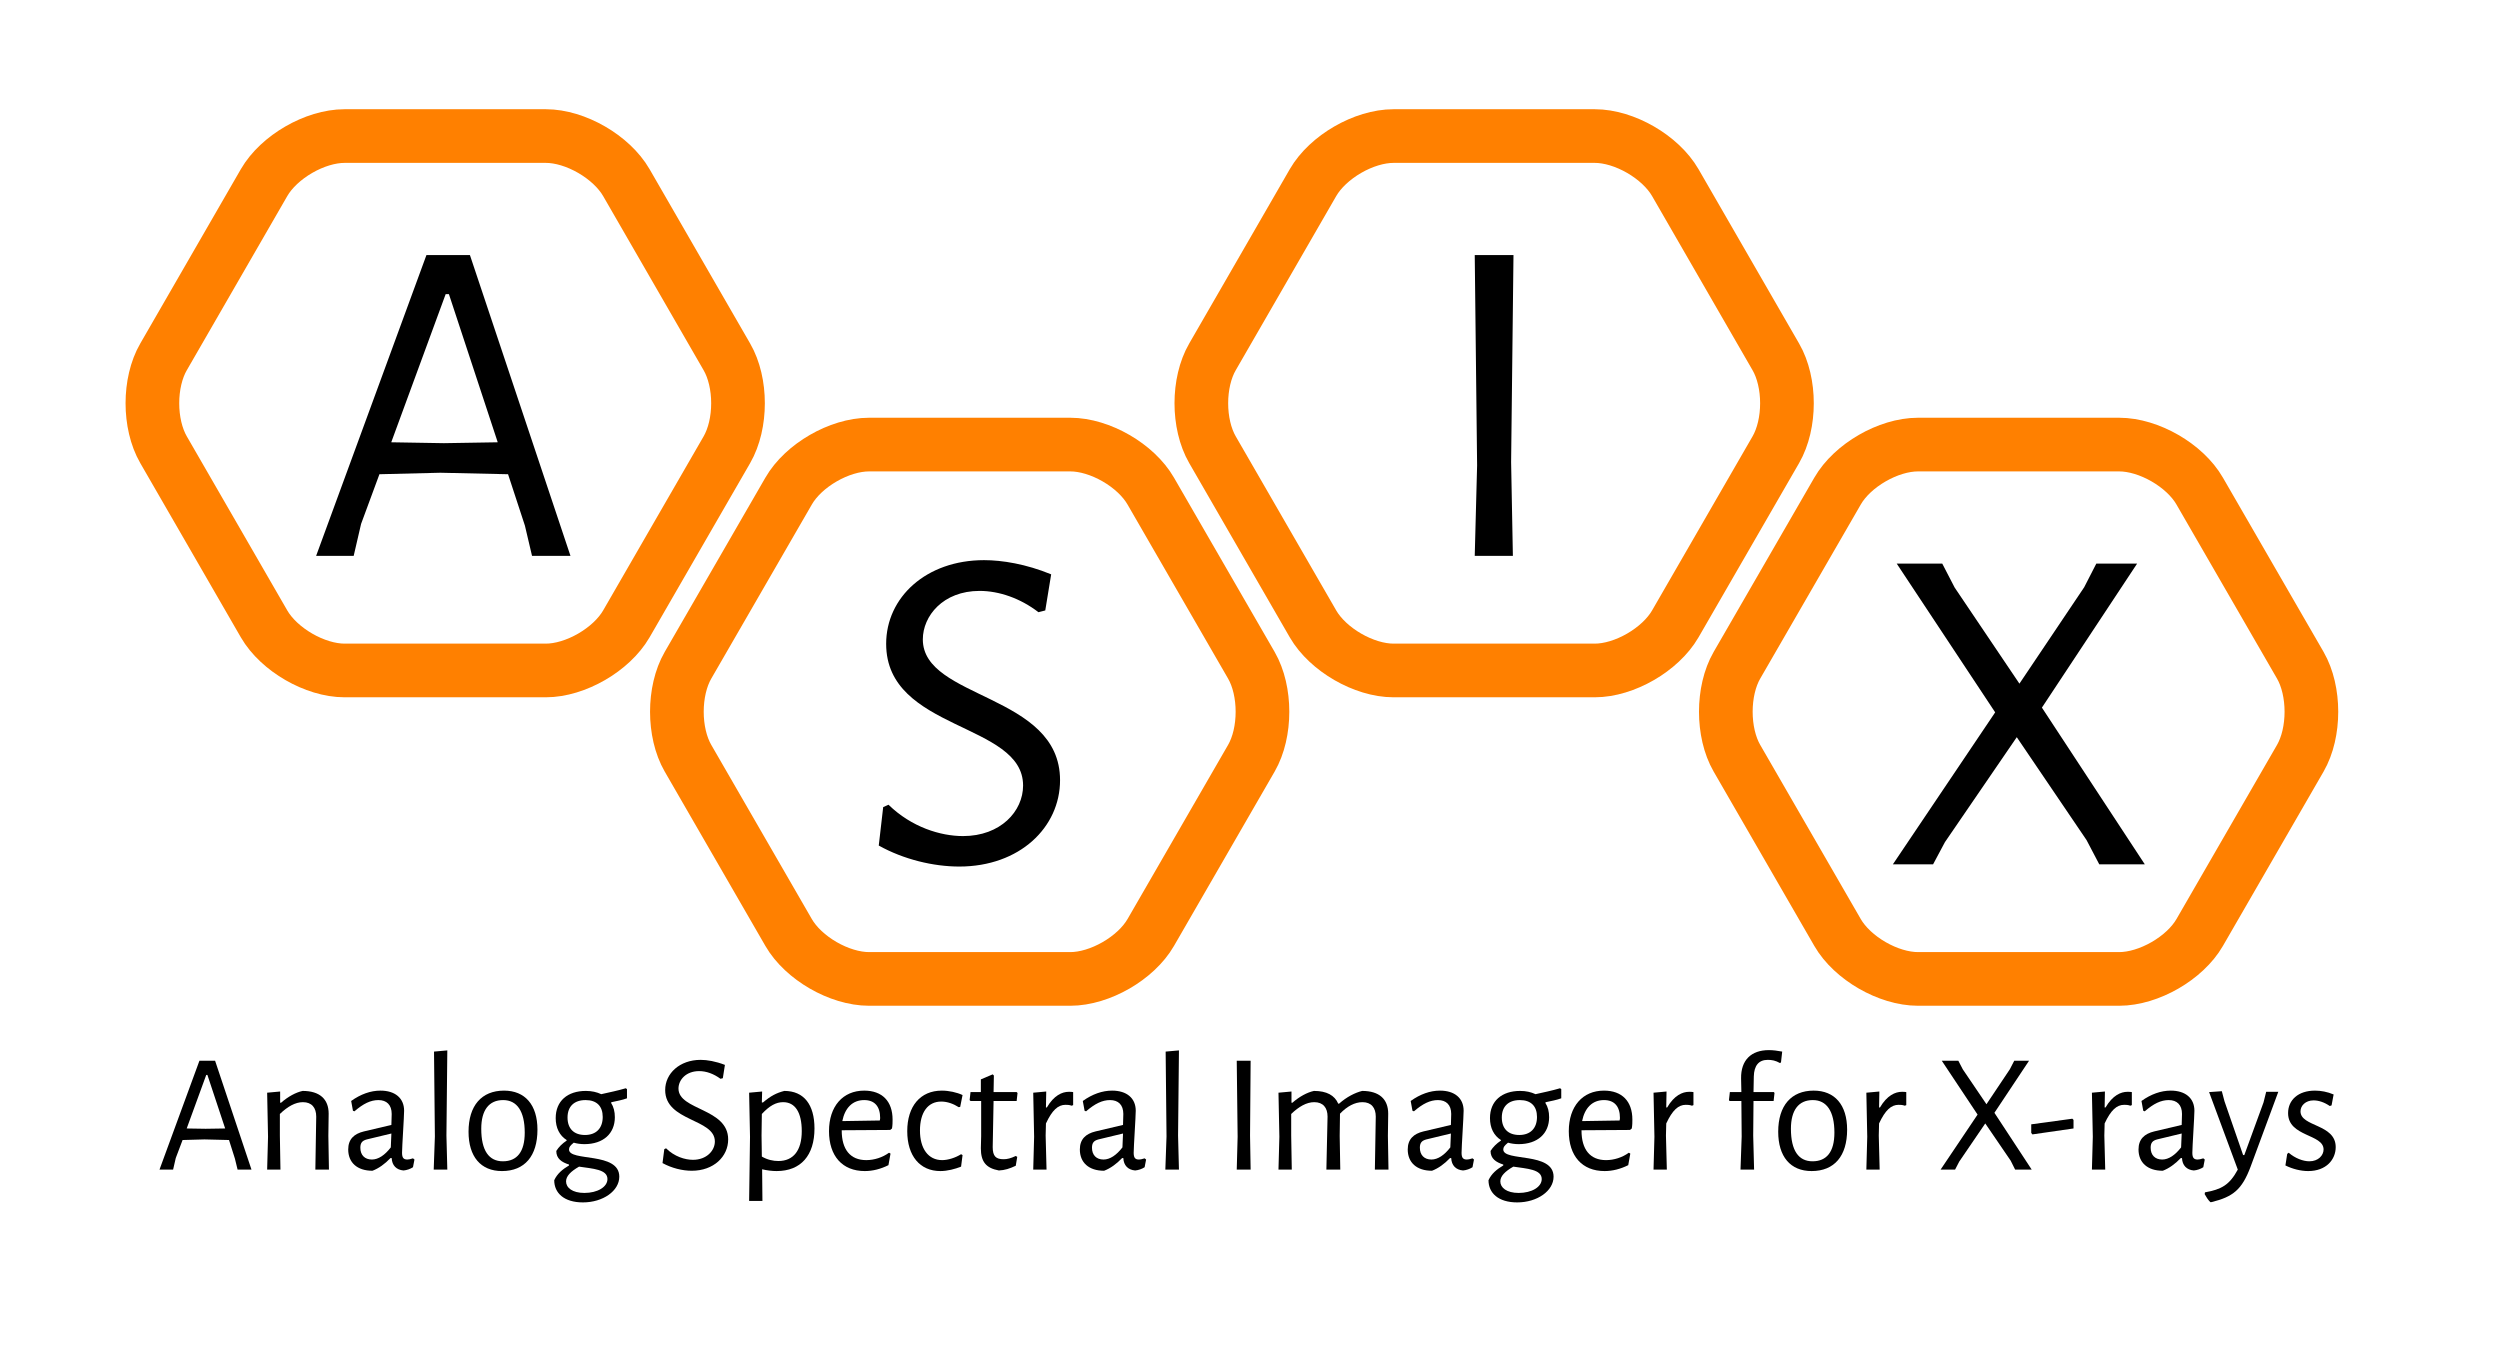
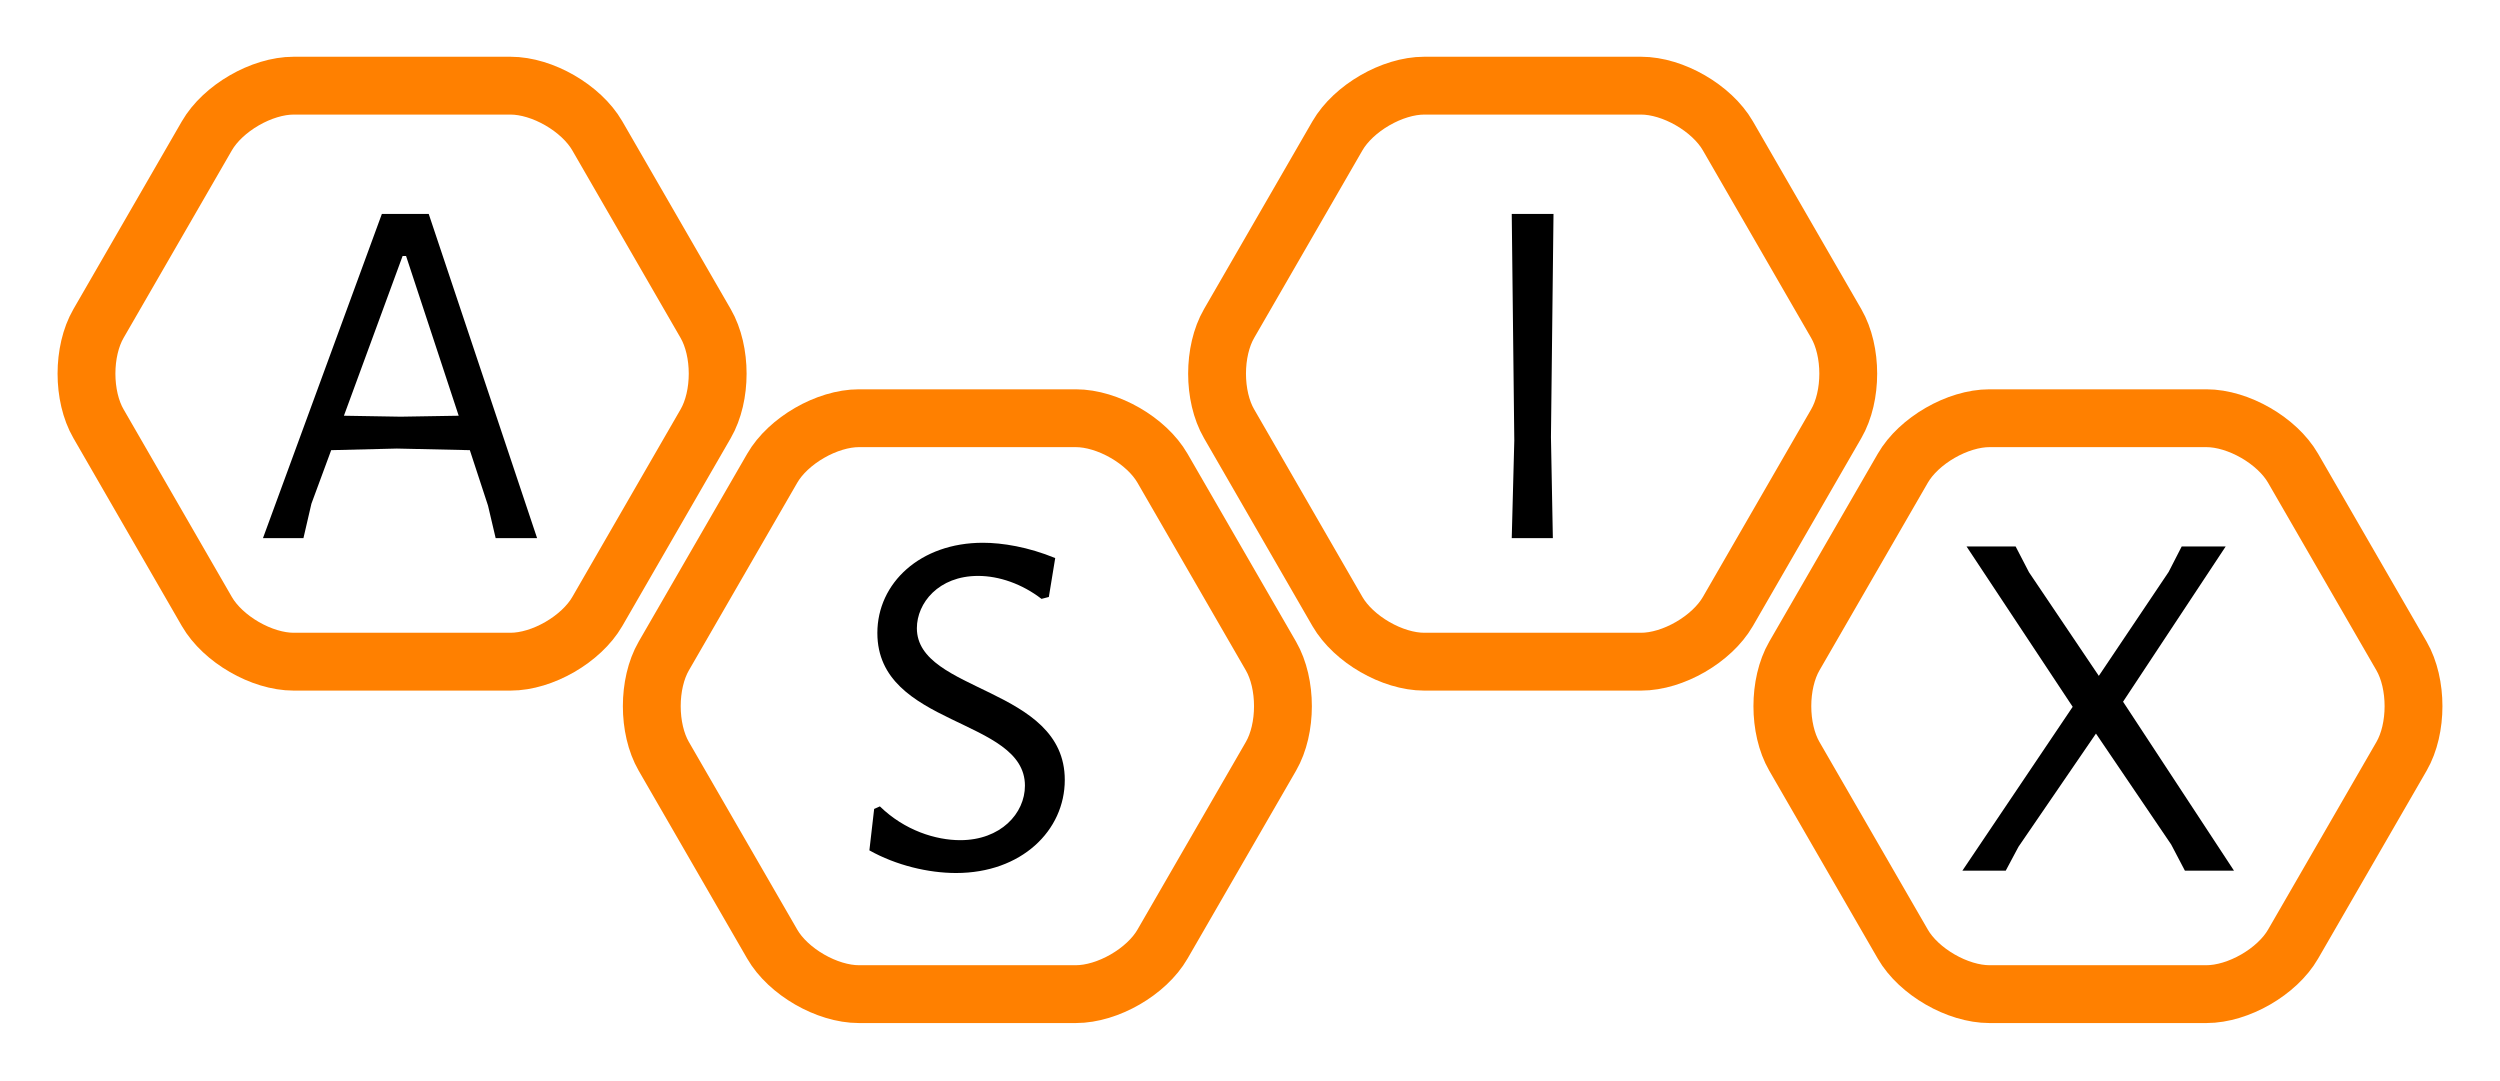
- <svg xmlns="http://www.w3.org/2000/svg" xmlns:xlink="http://www.w3.org/1999/xlink" width="132.081" height="71.82" viewBox="0 0 132.081 71.82">
+ <svg xmlns="http://www.w3.org/2000/svg" xmlns:xlink="http://www.w3.org/1999/xlink" width="122.544" height="52.987" viewBox="0 0 122.544 52.987">
  <defs>
    <g>
      <g id="glyph-0-0">
        <path d="M 8.469 -15.891 L 6.172 -15.891 L 0.344 0 L 2.328 0 L 2.719 -1.688 L 3.688 -4.312 L 6.906 -4.391 L 10.484 -4.312 L 11.375 -1.594 L 11.75 0 L 13.781 0 Z M 7.094 -5.953 L 4.312 -6 L 7.188 -13.828 L 7.359 -13.828 L 9.938 -6 Z M 7.094 -5.953 " />
      </g>
      <g id="glyph-0-1">
        <path d="M 6.609 -16.016 C 3.547 -16.016 1.438 -14.047 1.438 -11.594 C 1.438 -6.984 8.672 -7.453 8.672 -4.109 C 8.672 -2.75 7.484 -1.438 5.5 -1.438 C 4.312 -1.438 2.781 -1.906 1.562 -3.094 L 1.281 -2.969 L 1.047 -0.938 C 2.359 -0.203 3.938 0.172 5.297 0.172 C 8.5 0.172 10.625 -1.906 10.625 -4.391 C 10.625 -8.969 3.375 -8.656 3.375 -11.828 C 3.375 -13.062 4.438 -14.391 6.375 -14.391 C 7.406 -14.391 8.531 -14 9.484 -13.266 L 9.844 -13.359 L 10.156 -15.266 C 8.828 -15.812 7.562 -16.016 6.609 -16.016 Z M 6.609 -16.016 " />
      </g>
      <g id="glyph-0-2">
        <path d="M 4.344 -15.891 L 2.297 -15.891 L 2.422 -4.781 L 2.297 0 L 4.312 0 L 4.219 -4.953 Z M 4.344 -15.891 " />
      </g>
      <g id="glyph-0-3">
        <path d="M 13.625 -15.891 L 11.469 -15.891 L 10.828 -14.641 L 7.406 -9.547 L 3.984 -14.625 L 3.328 -15.891 L 0.922 -15.891 L 6.125 -8.031 L 0.719 0 L 2.844 0 L 3.469 -1.172 L 7.266 -6.719 L 10.953 -1.281 L 11.625 0 L 14.031 0 L 8.594 -8.281 Z M 13.625 -15.891 " />
      </g>
-       <g id="glyph-1-0">
-         <path d="M 3.062 -5.75 L 2.234 -5.75 L 0.125 0 L 0.844 0 L 0.984 -0.609 L 1.344 -1.562 L 2.5 -1.594 L 3.797 -1.562 L 4.109 -0.578 L 4.25 0 L 4.984 0 Z M 2.562 -2.156 L 1.562 -2.172 L 2.594 -5 L 2.656 -5 L 3.594 -2.172 Z M 2.562 -2.156 " />
-       </g>
-       <g id="glyph-1-1">
-         <path d="M 3.266 0 L 3.984 0 L 3.953 -1.781 L 3.969 -2.953 C 3.969 -3.719 3.5 -4.156 2.594 -4.156 C 2.234 -4.078 1.828 -3.859 1.453 -3.531 L 1.406 -3.531 L 1.406 -4.125 L 0.719 -4.062 L 0.766 -1.734 L 0.719 0 L 1.422 0 L 1.391 -1.797 L 1.391 -2.938 C 1.797 -3.328 2.203 -3.562 2.609 -3.562 C 3.078 -3.562 3.312 -3.266 3.312 -2.797 Z M 3.266 0 " />
-       </g>
-       <g id="glyph-1-2">
-         <path d="M 2.078 -4.172 C 1.562 -4.172 1.031 -3.984 0.531 -3.625 L 0.625 -3.109 L 0.703 -3.078 C 1.172 -3.484 1.562 -3.672 1.969 -3.672 C 2.406 -3.672 2.672 -3.422 2.672 -2.938 L 2.656 -2.359 L 1.203 -2.016 C 0.688 -1.891 0.375 -1.609 0.375 -1.062 C 0.375 -0.375 0.844 0.062 1.656 0.062 C 1.984 -0.062 2.312 -0.297 2.609 -0.609 L 2.672 -0.609 C 2.688 -0.219 2.922 0.016 3.297 0.047 C 3.469 0.031 3.656 -0.031 3.797 -0.125 L 3.875 -0.531 L 3.797 -0.594 C 3.656 -0.547 3.562 -0.531 3.5 -0.531 C 3.297 -0.531 3.219 -0.625 3.219 -0.891 C 3.219 -1.203 3.328 -2.797 3.328 -3.109 C 3.328 -3.781 2.844 -4.172 2.078 -4.172 Z M 2.656 -1.906 L 2.625 -1.172 C 2.312 -0.766 1.969 -0.531 1.625 -0.531 C 1.25 -0.531 1.016 -0.766 1.016 -1.156 C 1.016 -1.422 1.125 -1.531 1.359 -1.594 Z M 2.656 -1.906 " />
-       </g>
-       <g id="glyph-1-3">
-         <path d="M 1.469 -6.297 L 0.766 -6.234 L 0.812 -1.75 L 0.75 0 L 1.469 0 L 1.422 -1.797 Z M 1.469 -6.297 " />
-       </g>
-       <g id="glyph-1-4">
-         <path d="M 2.25 -4.172 C 1.062 -4.172 0.375 -3.375 0.375 -2 C 0.375 -0.688 1.016 0.078 2.141 0.078 C 3.344 0.078 4.016 -0.719 4.016 -2.109 C 4.016 -3.422 3.359 -4.172 2.25 -4.172 Z M 2.203 -3.672 C 2.938 -3.672 3.344 -3.078 3.344 -1.953 C 3.344 -0.938 2.938 -0.438 2.188 -0.438 C 1.453 -0.438 1.047 -1 1.047 -2.156 C 1.047 -3.141 1.453 -3.672 2.203 -3.672 Z M 2.203 -3.672 " />
-       </g>
-       <g id="glyph-1-5">
-         <path d="M 4.344 -3.766 L 4.344 -4.25 L 4.281 -4.297 C 3.859 -4.172 3.406 -4.078 2.984 -3.984 C 2.75 -4.094 2.484 -4.156 2.172 -4.156 C 1.203 -4.156 0.578 -3.625 0.578 -2.719 C 0.578 -2.203 0.781 -1.797 1.156 -1.562 L 1.156 -1.531 C 0.922 -1.375 0.734 -1.188 0.609 -0.984 C 0.609 -0.578 0.891 -0.391 1.281 -0.266 L 1.281 -0.219 C 0.938 -0.016 0.656 0.219 0.5 0.562 C 0.5 1.234 1.016 1.734 2.016 1.734 C 3.078 1.734 3.938 1.125 3.938 0.375 C 3.938 -0.953 1.281 -0.406 1.281 -1.062 C 1.281 -1.188 1.344 -1.266 1.531 -1.422 C 1.688 -1.375 1.891 -1.344 2.094 -1.344 C 3.094 -1.344 3.703 -1.906 3.703 -2.766 C 3.703 -3.062 3.641 -3.312 3.5 -3.531 L 3.531 -3.562 C 3.812 -3.625 4.094 -3.672 4.344 -3.766 Z M 2.125 -1.828 C 1.531 -1.828 1.203 -2.172 1.203 -2.75 C 1.203 -3.344 1.562 -3.672 2.156 -3.672 C 2.75 -3.672 3.062 -3.344 3.062 -2.781 C 3.062 -2.188 2.719 -1.828 2.125 -1.828 Z M 3.312 0.5 C 3.312 0.922 2.781 1.234 2.094 1.234 C 1.453 1.234 1.125 0.953 1.125 0.625 C 1.125 0.344 1.375 0.094 1.812 -0.156 C 2.531 -0.047 3.312 -0.016 3.312 0.5 Z M 3.312 0.5 " />
-       </g>
-       <g id="glyph-1-6">
-         <path d="M 2.391 -5.797 C 1.281 -5.797 0.516 -5.078 0.516 -4.203 C 0.516 -2.531 3.141 -2.703 3.141 -1.484 C 3.141 -1 2.703 -0.516 1.984 -0.516 C 1.562 -0.516 1 -0.688 0.562 -1.125 L 0.469 -1.078 L 0.375 -0.344 C 0.859 -0.078 1.422 0.062 1.922 0.062 C 3.078 0.062 3.844 -0.688 3.844 -1.594 C 3.844 -3.25 1.219 -3.125 1.219 -4.281 C 1.219 -4.734 1.609 -5.203 2.312 -5.203 C 2.688 -5.203 3.078 -5.062 3.438 -4.797 L 3.562 -4.828 L 3.672 -5.531 C 3.188 -5.719 2.734 -5.797 2.391 -5.797 Z M 2.391 -5.797 " />
-       </g>
-       <g id="glyph-1-7">
-         <path d="M 2.578 -4.156 C 2.156 -4.047 1.859 -3.891 1.453 -3.547 L 1.391 -3.547 L 1.406 -4.125 L 0.719 -4.062 L 0.766 -1.734 L 0.719 1.656 L 1.422 1.656 L 1.406 -0.016 C 1.672 0.047 1.938 0.078 2.172 0.078 C 3.453 0.078 4.172 -0.75 4.172 -2.172 C 4.172 -3.438 3.609 -4.156 2.578 -4.156 Z M 2.266 -0.453 C 1.984 -0.453 1.688 -0.516 1.391 -0.688 L 1.375 -1.797 L 1.391 -2.938 C 1.797 -3.375 2.141 -3.562 2.516 -3.562 C 3.156 -3.562 3.5 -3.016 3.5 -2.031 C 3.5 -1.016 3.062 -0.453 2.266 -0.453 Z M 2.266 -0.453 " />
-       </g>
-       <g id="glyph-1-8">
-         <path d="M 3.609 -2.094 L 3.703 -2.172 C 3.734 -2.344 3.734 -2.5 3.734 -2.641 C 3.734 -3.609 3.188 -4.172 2.234 -4.172 C 1.109 -4.172 0.375 -3.344 0.375 -2.031 C 0.375 -0.719 1.078 0.078 2.266 0.078 C 2.688 0.078 3.109 -0.031 3.516 -0.234 L 3.625 -0.844 L 3.547 -0.891 C 3.203 -0.641 2.766 -0.5 2.344 -0.5 C 1.5 -0.5 1.047 -1.062 1.047 -2.062 L 1.047 -2.078 Z M 2.234 -3.672 C 2.781 -3.672 3.078 -3.344 3.078 -2.719 L 3.062 -2.594 L 1.078 -2.562 C 1.219 -3.266 1.625 -3.672 2.234 -3.672 Z M 2.234 -3.672 " />
-       </g>
-       <g id="glyph-1-9">
-         <path d="M 2.203 -4.172 C 1.062 -4.172 0.375 -3.344 0.375 -2.031 C 0.375 -0.719 1.047 0.078 2.125 0.078 C 2.5 0.078 2.906 -0.031 3.219 -0.156 L 3.297 -0.766 L 3.219 -0.812 C 2.922 -0.625 2.531 -0.5 2.219 -0.5 C 1.484 -0.5 1.047 -1.109 1.047 -2.062 C 1.047 -3.031 1.469 -3.594 2.172 -3.594 C 2.5 -3.594 2.828 -3.469 3.094 -3.297 L 3.172 -3.312 L 3.297 -3.938 C 3 -4.078 2.578 -4.172 2.203 -4.172 Z M 2.203 -4.172 " />
-       </g>
-       <g id="glyph-1-10">
-         <path d="M 2.016 -0.547 C 1.609 -0.547 1.438 -0.703 1.438 -1.188 L 1.484 -3.625 L 2.703 -3.625 L 2.75 -4.047 L 2.703 -4.094 L 1.484 -4.094 L 1.5 -4.969 L 1.438 -5.031 L 0.812 -4.766 L 0.812 -4.094 L 0.266 -4.094 L 0.219 -3.672 L 0.266 -3.625 L 0.828 -3.625 L 0.828 -1.766 L 0.812 -1.125 C 0.812 -0.422 1.078 -0.078 1.766 0.047 C 2.078 0.031 2.328 -0.047 2.656 -0.203 L 2.734 -0.672 L 2.656 -0.719 C 2.391 -0.594 2.203 -0.547 2.016 -0.547 Z M 2.016 -0.547 " />
-       </g>
-       <g id="glyph-1-11">
-         <path d="M 2.594 -4.109 C 2.25 -4.109 1.812 -3.922 1.438 -3.281 L 1.391 -3.281 L 1.406 -4.125 L 0.719 -4.062 L 0.766 -1.734 L 0.719 0 L 1.422 0 L 1.375 -1.797 L 1.391 -2.438 C 1.719 -3.141 2.031 -3.422 2.422 -3.422 C 2.5 -3.422 2.625 -3.422 2.75 -3.375 L 2.828 -3.406 L 2.828 -4.094 C 2.766 -4.109 2.688 -4.109 2.594 -4.109 Z M 2.594 -4.109 " />
-       </g>
-       <g id="glyph-1-12">
-         <path d="M 1.562 -5.75 L 0.828 -5.75 L 0.875 -1.734 L 0.828 0 L 1.562 0 L 1.531 -1.797 Z M 1.562 -5.75 " />
-       </g>
-       <g id="glyph-1-13">
-         <path d="M 5.812 0 L 6.531 0 L 6.5 -1.781 L 6.516 -2.953 C 6.516 -3.719 6.047 -4.156 5.141 -4.156 C 4.766 -4.062 4.328 -3.844 3.922 -3.484 L 3.875 -3.484 C 3.688 -3.922 3.266 -4.156 2.594 -4.156 C 2.234 -4.078 1.828 -3.859 1.453 -3.531 L 1.406 -3.531 L 1.406 -4.125 L 0.719 -4.062 L 0.766 -1.734 L 0.719 0 L 1.422 0 L 1.391 -1.797 L 1.391 -2.938 C 1.797 -3.328 2.203 -3.562 2.609 -3.562 C 3.078 -3.562 3.312 -3.266 3.312 -2.797 L 3.25 0 L 3.984 0 L 3.953 -1.781 L 3.969 -2.953 C 4.344 -3.344 4.75 -3.562 5.156 -3.562 C 5.625 -3.562 5.859 -3.266 5.859 -2.797 Z M 5.812 0 " />
-       </g>
-       <g id="glyph-1-14">
-         <path d="M 2.438 -6.312 C 1.5 -6.312 0.953 -5.781 0.969 -4.812 L 0.984 -4.094 L 0.375 -4.094 L 0.328 -3.672 L 0.359 -3.625 L 0.984 -3.625 L 1 -1.75 L 0.938 0 L 1.656 0 L 1.609 -1.797 L 1.625 -3.625 L 2.688 -3.625 L 2.734 -4.047 L 2.703 -4.094 L 1.625 -4.094 L 1.641 -4.922 C 1.656 -5.5 1.906 -5.797 2.375 -5.797 C 2.594 -5.797 2.781 -5.766 3.031 -5.625 L 3.078 -5.672 L 3.141 -6.234 C 2.891 -6.281 2.656 -6.312 2.438 -6.312 Z M 2.438 -6.312 " />
-       </g>
-       <g id="glyph-1-15">
-         <path d="M 4.938 -5.75 L 4.156 -5.75 L 3.922 -5.297 L 2.688 -3.453 L 1.438 -5.297 L 1.203 -5.75 L 0.328 -5.75 L 2.219 -2.906 L 0.266 0 L 1.031 0 L 1.25 -0.422 L 2.625 -2.438 L 3.969 -0.469 L 4.203 0 L 5.078 0 L 3.109 -3 Z M 4.938 -5.75 " />
-       </g>
-       <g id="glyph-1-16">
-         <path d="M 2.438 -2.688 L 0.266 -2.391 L 0.266 -1.938 L 0.328 -1.859 L 2.5 -2.172 L 2.5 -2.625 Z M 2.438 -2.688 " />
-       </g>
-       <g id="glyph-1-17">
-         <path d="M 0.75 -4.141 L 0.078 -4.094 L 1.594 0 C 1.156 0.812 0.734 1.047 -0.141 1.203 L -0.156 1.297 C -0.078 1.438 0.016 1.594 0.141 1.719 L 0.203 1.719 C 1.344 1.438 1.812 1.062 2.266 -0.141 L 3.734 -4.109 L 3.094 -4.109 L 2.953 -3.547 L 1.938 -0.766 L 1.875 -0.766 L 0.891 -3.609 Z M 0.75 -4.141 " />
-       </g>
-       <g id="glyph-1-18">
-         <path d="M 1.844 -4.172 C 0.953 -4.172 0.422 -3.672 0.422 -2.984 C 0.422 -1.719 2.297 -1.891 2.297 -1.062 C 2.297 -0.75 2.016 -0.438 1.547 -0.438 C 1.219 -0.438 0.797 -0.594 0.453 -0.891 L 0.375 -0.828 L 0.281 -0.219 C 0.656 -0.031 1.094 0.078 1.484 0.078 C 2.438 0.078 2.938 -0.531 2.938 -1.188 C 2.938 -2.422 1.078 -2.25 1.078 -3.078 C 1.078 -3.375 1.344 -3.656 1.766 -3.656 C 2.031 -3.656 2.328 -3.562 2.625 -3.359 L 2.719 -3.391 L 2.828 -3.969 C 2.5 -4.109 2.156 -4.172 1.844 -4.172 Z M 1.844 -4.172 " />
-       </g>
    </g>
    <clipPath id="clip-0">
-       <path clip-rule="nonzero" d="M 0 0 L 80 0 L 80 71.82 L 0 71.82 Z M 0 0 " />
+       <path clip-rule="nonzero" d="M 0 0 L 76 0 L 76 52.988 L 0 52.988 Z M 0 0 " />
    </clipPath>
    <clipPath id="clip-1">
-       <path clip-rule="nonzero" d="M 0 0 L 107 0 L 107 71.82 L 0 71.82 Z M 0 0 " />
+       <path clip-rule="nonzero" d="M 0 0 L 103 0 L 103 52.988 L 0 52.988 Z M 0 0 " />
    </clipPath>
    <clipPath id="clip-2">
-       <path clip-rule="nonzero" d="M 23 0 L 132.082 0 L 132.082 71.82 L 23 71.82 Z M 23 0 " />
+       <path clip-rule="nonzero" d="M 19 0 L 122.543 0 L 122.543 52.988 L 19 52.988 Z M 19 0 " />
    </clipPath>
    <clipPath id="clip-3">
-       <path clip-rule="nonzero" d="M 51 0 L 132.082 0 L 132.082 71.82 L 51 71.82 Z M 51 0 " />
+       <path clip-rule="nonzero" d="M 47 0 L 122.543 0 L 122.543 52.988 L 47 52.988 Z M 47 0 " />
    </clipPath>
  </defs>
  <g clip-path="url(#clip-0)">
-     <path fill="none" stroke-width="2.835" stroke-linecap="butt" stroke-linejoin="miter" stroke="rgb(100%, 50%, 0%)" stroke-opacity="1" stroke-miterlimit="10" d="M 14.881 2.453 L 9.569 11.66 C 8.784 13.016 6.881 14.117 5.315 14.117 L -5.314 14.117 C -6.88 14.117 -8.783 13.016 -9.568 11.66 L -14.88 2.453 C -15.666 1.098 -15.666 -1.097 -14.88 -2.457 L -9.568 -11.66 C -8.783 -13.015 -6.88 -14.117 -5.314 -14.117 L 5.315 -14.117 C 6.881 -14.117 8.784 -13.015 9.569 -11.66 L 14.881 -2.457 C 15.666 -1.097 15.666 1.098 14.881 2.453 Z M 14.881 2.453 " transform="matrix(1, 0, 0, -1, 23.521, 21.305)" />
+     <path fill="none" stroke-width="2.835" stroke-linecap="butt" stroke-linejoin="miter" stroke="rgb(100%, 50%, 0%)" stroke-opacity="1" stroke-miterlimit="10" d="M 14.881 2.457 L 9.568 11.66 C 8.783 13.015 6.881 14.117 5.314 14.117 L -5.314 14.117 C -6.881 14.117 -8.783 13.015 -9.568 11.66 L -14.881 2.457 C -15.666 1.097 -15.666 -1.098 -14.881 -2.454 L -9.568 -11.661 C -8.783 -13.016 -6.881 -14.118 -5.314 -14.118 L 5.314 -14.118 C 6.881 -14.118 8.783 -13.016 9.568 -11.661 L 14.881 -2.454 C 15.666 -1.098 15.666 1.097 14.881 2.457 Z M 14.881 2.457 " transform="matrix(1, 0, 0, -1, 19.709, 18.316)" />
  </g>
  <g fill="rgb(0%, 0%, 0%)" fill-opacity="1">
-     <use xlink:href="#glyph-0-0" x="16.358" y="29.367" />
+     <use xlink:href="#glyph-0-0" x="12.546" y="26.378" />
  </g>
  <g clip-path="url(#clip-1)">
-     <path fill="none" stroke-width="2.835" stroke-linecap="butt" stroke-linejoin="miter" stroke="rgb(100%, 50%, 0%)" stroke-opacity="1" stroke-miterlimit="10" d="M 42.592 -13.843 L 37.276 -4.64 C 36.495 -3.281 34.588 -2.183 33.026 -2.183 L 22.393 -2.183 C 20.827 -2.183 18.924 -3.281 18.143 -4.64 L 12.827 -13.843 C 12.045 -15.199 12.045 -17.398 12.827 -18.754 L 18.143 -27.961 C 18.924 -29.316 20.827 -30.414 22.393 -30.414 L 33.026 -30.414 C 34.588 -30.414 36.495 -29.316 37.276 -27.961 L 42.592 -18.754 C 43.374 -17.398 43.374 -15.199 42.592 -13.843 Z M 42.592 -13.843 " transform="matrix(1, 0, 0, -1, 23.521, 21.305)" />
+     <path fill="none" stroke-width="2.835" stroke-linecap="butt" stroke-linejoin="miter" stroke="rgb(100%, 50%, 0%)" stroke-opacity="1" stroke-miterlimit="10" d="M 42.592 -13.844 L 37.275 -4.637 C 36.494 -3.282 34.588 -2.184 33.025 -2.184 L 22.393 -2.184 C 20.83 -2.184 18.924 -3.282 18.143 -4.637 L 12.826 -13.844 C 12.045 -15.2 12.045 -17.399 12.826 -18.754 L 18.143 -27.961 C 18.924 -29.317 20.83 -30.414 22.393 -30.414 L 33.025 -30.414 C 34.588 -30.414 36.494 -29.317 37.275 -27.961 L 42.592 -18.754 C 43.373 -17.399 43.373 -15.2 42.592 -13.844 Z M 42.592 -13.844 " transform="matrix(1, 0, 0, -1, 19.709, 18.316)" />
  </g>
  <g fill="rgb(0%, 0%, 0%)" fill-opacity="1">
-     <use xlink:href="#glyph-0-1" x="45.38" y="45.61" />
+     <use xlink:href="#glyph-0-1" x="41.568" y="42.621" />
  </g>
  <g clip-path="url(#clip-2)">
-     <path fill="none" stroke-width="2.835" stroke-linecap="butt" stroke-linejoin="miter" stroke="rgb(100%, 50%, 0%)" stroke-opacity="1" stroke-miterlimit="10" d="M 70.299 2.453 L 64.987 11.66 C 64.202 13.016 62.299 14.117 60.733 14.117 L 50.104 14.117 C 48.538 14.117 46.635 13.016 45.85 11.66 L 40.538 2.453 C 39.752 1.098 39.752 -1.097 40.538 -2.457 L 45.85 -11.66 C 46.635 -13.015 48.538 -14.117 50.104 -14.117 L 60.733 -14.117 C 62.299 -14.117 64.202 -13.015 64.987 -11.66 L 70.299 -2.457 C 71.084 -1.097 71.084 1.098 70.299 2.453 Z M 70.299 2.453 " transform="matrix(1, 0, 0, -1, 23.521, 21.305)" />
+     <path fill="none" stroke-width="2.835" stroke-linecap="butt" stroke-linejoin="miter" stroke="rgb(100%, 50%, 0%)" stroke-opacity="1" stroke-miterlimit="10" d="M 70.299 2.457 L 64.986 11.66 C 64.201 13.015 62.299 14.117 60.732 14.117 L 50.103 14.117 C 48.537 14.117 46.635 13.015 45.85 11.66 L 40.537 2.457 C 39.752 1.097 39.752 -1.098 40.537 -2.454 L 45.85 -11.661 C 46.635 -13.016 48.537 -14.118 50.103 -14.118 L 60.732 -14.118 C 62.299 -14.118 64.201 -13.016 64.986 -11.661 L 70.299 -2.454 C 71.084 -1.098 71.084 1.097 70.299 2.457 Z M 70.299 2.457 " transform="matrix(1, 0, 0, -1, 19.709, 18.316)" />
  </g>
  <g fill="rgb(0%, 0%, 0%)" fill-opacity="1">
-     <use xlink:href="#glyph-0-2" x="75.617" y="29.367" />
+     <use xlink:href="#glyph-0-2" x="71.805" y="26.378" />
  </g>
  <g clip-path="url(#clip-3)">
-     <path fill="none" stroke-width="2.835" stroke-linecap="butt" stroke-linejoin="miter" stroke="rgb(100%, 50%, 0%)" stroke-opacity="1" stroke-miterlimit="10" d="M 98.01 -13.843 L 92.694 -4.64 C 91.913 -3.281 90.006 -2.183 88.44 -2.183 L 77.811 -2.183 C 76.245 -2.183 74.342 -3.281 73.561 -4.64 L 68.245 -13.843 C 67.463 -15.199 67.463 -17.398 68.245 -18.754 L 73.561 -27.961 C 74.342 -29.316 76.245 -30.414 77.811 -30.414 L 88.44 -30.414 C 90.006 -30.414 91.913 -29.316 92.694 -27.961 L 98.01 -18.754 C 98.791 -17.398 98.791 -15.199 98.01 -13.843 Z M 98.01 -13.843 " transform="matrix(1, 0, 0, -1, 23.521, 21.305)" />
+     <path fill="none" stroke-width="2.835" stroke-linecap="butt" stroke-linejoin="miter" stroke="rgb(100%, 50%, 0%)" stroke-opacity="1" stroke-miterlimit="10" d="M 98.01 -13.844 L 92.693 -4.637 C 91.912 -3.282 90.006 -2.184 88.443 -2.184 L 77.811 -2.184 C 76.248 -2.184 74.342 -3.282 73.561 -4.637 L 68.244 -13.844 C 67.463 -15.2 67.463 -17.399 68.244 -18.754 L 73.561 -27.961 C 74.342 -29.317 76.248 -30.414 77.811 -30.414 L 88.443 -30.414 C 90.006 -30.414 91.912 -29.317 92.693 -27.961 L 98.01 -18.754 C 98.791 -17.399 98.791 -15.2 98.01 -13.844 Z M 98.01 -13.844 " transform="matrix(1, 0, 0, -1, 19.709, 18.316)" />
  </g>
  <g fill="rgb(0%, 0%, 0%)" fill-opacity="1">
-     <use xlink:href="#glyph-0-3" x="99.285" y="45.666" />
-   </g>
-   <g fill="rgb(0%, 0%, 0%)" fill-opacity="1">
-     <use xlink:href="#glyph-1-0" x="8.302" y="61.792" />
-   </g>
-   <g fill="rgb(0%, 0%, 0%)" fill-opacity="1">
-     <use xlink:href="#glyph-1-1" x="13.395" y="61.792" />
-     <use xlink:href="#glyph-1-2" x="18.022" y="61.792" />
-     <use xlink:href="#glyph-1-3" x="22.164" y="61.792" />
-     <use xlink:href="#glyph-1-4" x="24.379" y="61.792" />
-     <use xlink:href="#glyph-1-5" x="28.781" y="61.792" />
-   </g>
-   <g fill="rgb(0%, 0%, 0%)" fill-opacity="1">
-     <use xlink:href="#glyph-1-6" x="34.627" y="61.792" />
-     <use xlink:href="#glyph-1-7" x="38.859" y="61.792" />
-     <use xlink:href="#glyph-1-8" x="43.423" y="61.792" />
-     <use xlink:href="#glyph-1-9" x="47.557" y="61.792" />
-     <use xlink:href="#glyph-1-10" x="51.009" y="61.792" />
-     <use xlink:href="#glyph-1-11" x="53.869" y="61.792" />
-   </g>
-   <g fill="rgb(0%, 0%, 0%)" fill-opacity="1">
-     <use xlink:href="#glyph-1-2" x="56.676" y="61.792" />
-     <use xlink:href="#glyph-1-3" x="60.818" y="61.792" />
-   </g>
-   <g fill="rgb(0%, 0%, 0%)" fill-opacity="1">
-     <use xlink:href="#glyph-1-12" x="64.512" y="61.792" />
-   </g>
-   <g fill="rgb(0%, 0%, 0%)" fill-opacity="1">
-     <use xlink:href="#glyph-1-13" x="66.826" y="61.792" />
-     <use xlink:href="#glyph-1-2" x="73.999" y="61.792" />
-     <use xlink:href="#glyph-1-5" x="78.141" y="61.792" />
-     <use xlink:href="#glyph-1-8" x="82.508" y="61.792" />
-     <use xlink:href="#glyph-1-11" x="86.641" y="61.792" />
-   </g>
-   <g fill="rgb(0%, 0%, 0%)" fill-opacity="1">
-     <use xlink:href="#glyph-1-14" x="91.017" y="61.792" />
-   </g>
-   <g fill="rgb(0%, 0%, 0%)" fill-opacity="1">
-     <use xlink:href="#glyph-1-4" x="93.572" y="61.792" />
-   </g>
-   <g fill="rgb(0%, 0%, 0%)" fill-opacity="1">
-     <use xlink:href="#glyph-1-11" x="97.885" y="61.792" />
-   </g>
-   <g fill="rgb(0%, 0%, 0%)" fill-opacity="1">
-     <use xlink:href="#glyph-1-15" x="102.261" y="61.792" />
-   </g>
-   <g fill="rgb(0%, 0%, 0%)" fill-opacity="1">
-     <use xlink:href="#glyph-1-16" x="107.049" y="61.792" />
-     <use xlink:href="#glyph-1-11" x="109.802" y="61.792" />
-   </g>
-   <g fill="rgb(0%, 0%, 0%)" fill-opacity="1">
-     <use xlink:href="#glyph-1-2" x="112.608" y="61.792" />
-   </g>
-   <g fill="rgb(0%, 0%, 0%)" fill-opacity="1">
-     <use xlink:href="#glyph-1-17" x="116.634" y="61.792" />
-     <use xlink:href="#glyph-1-18" x="120.463" y="61.792" />
+     <use xlink:href="#glyph-0-3" x="95.473" y="42.677" />
  </g>
</svg>
